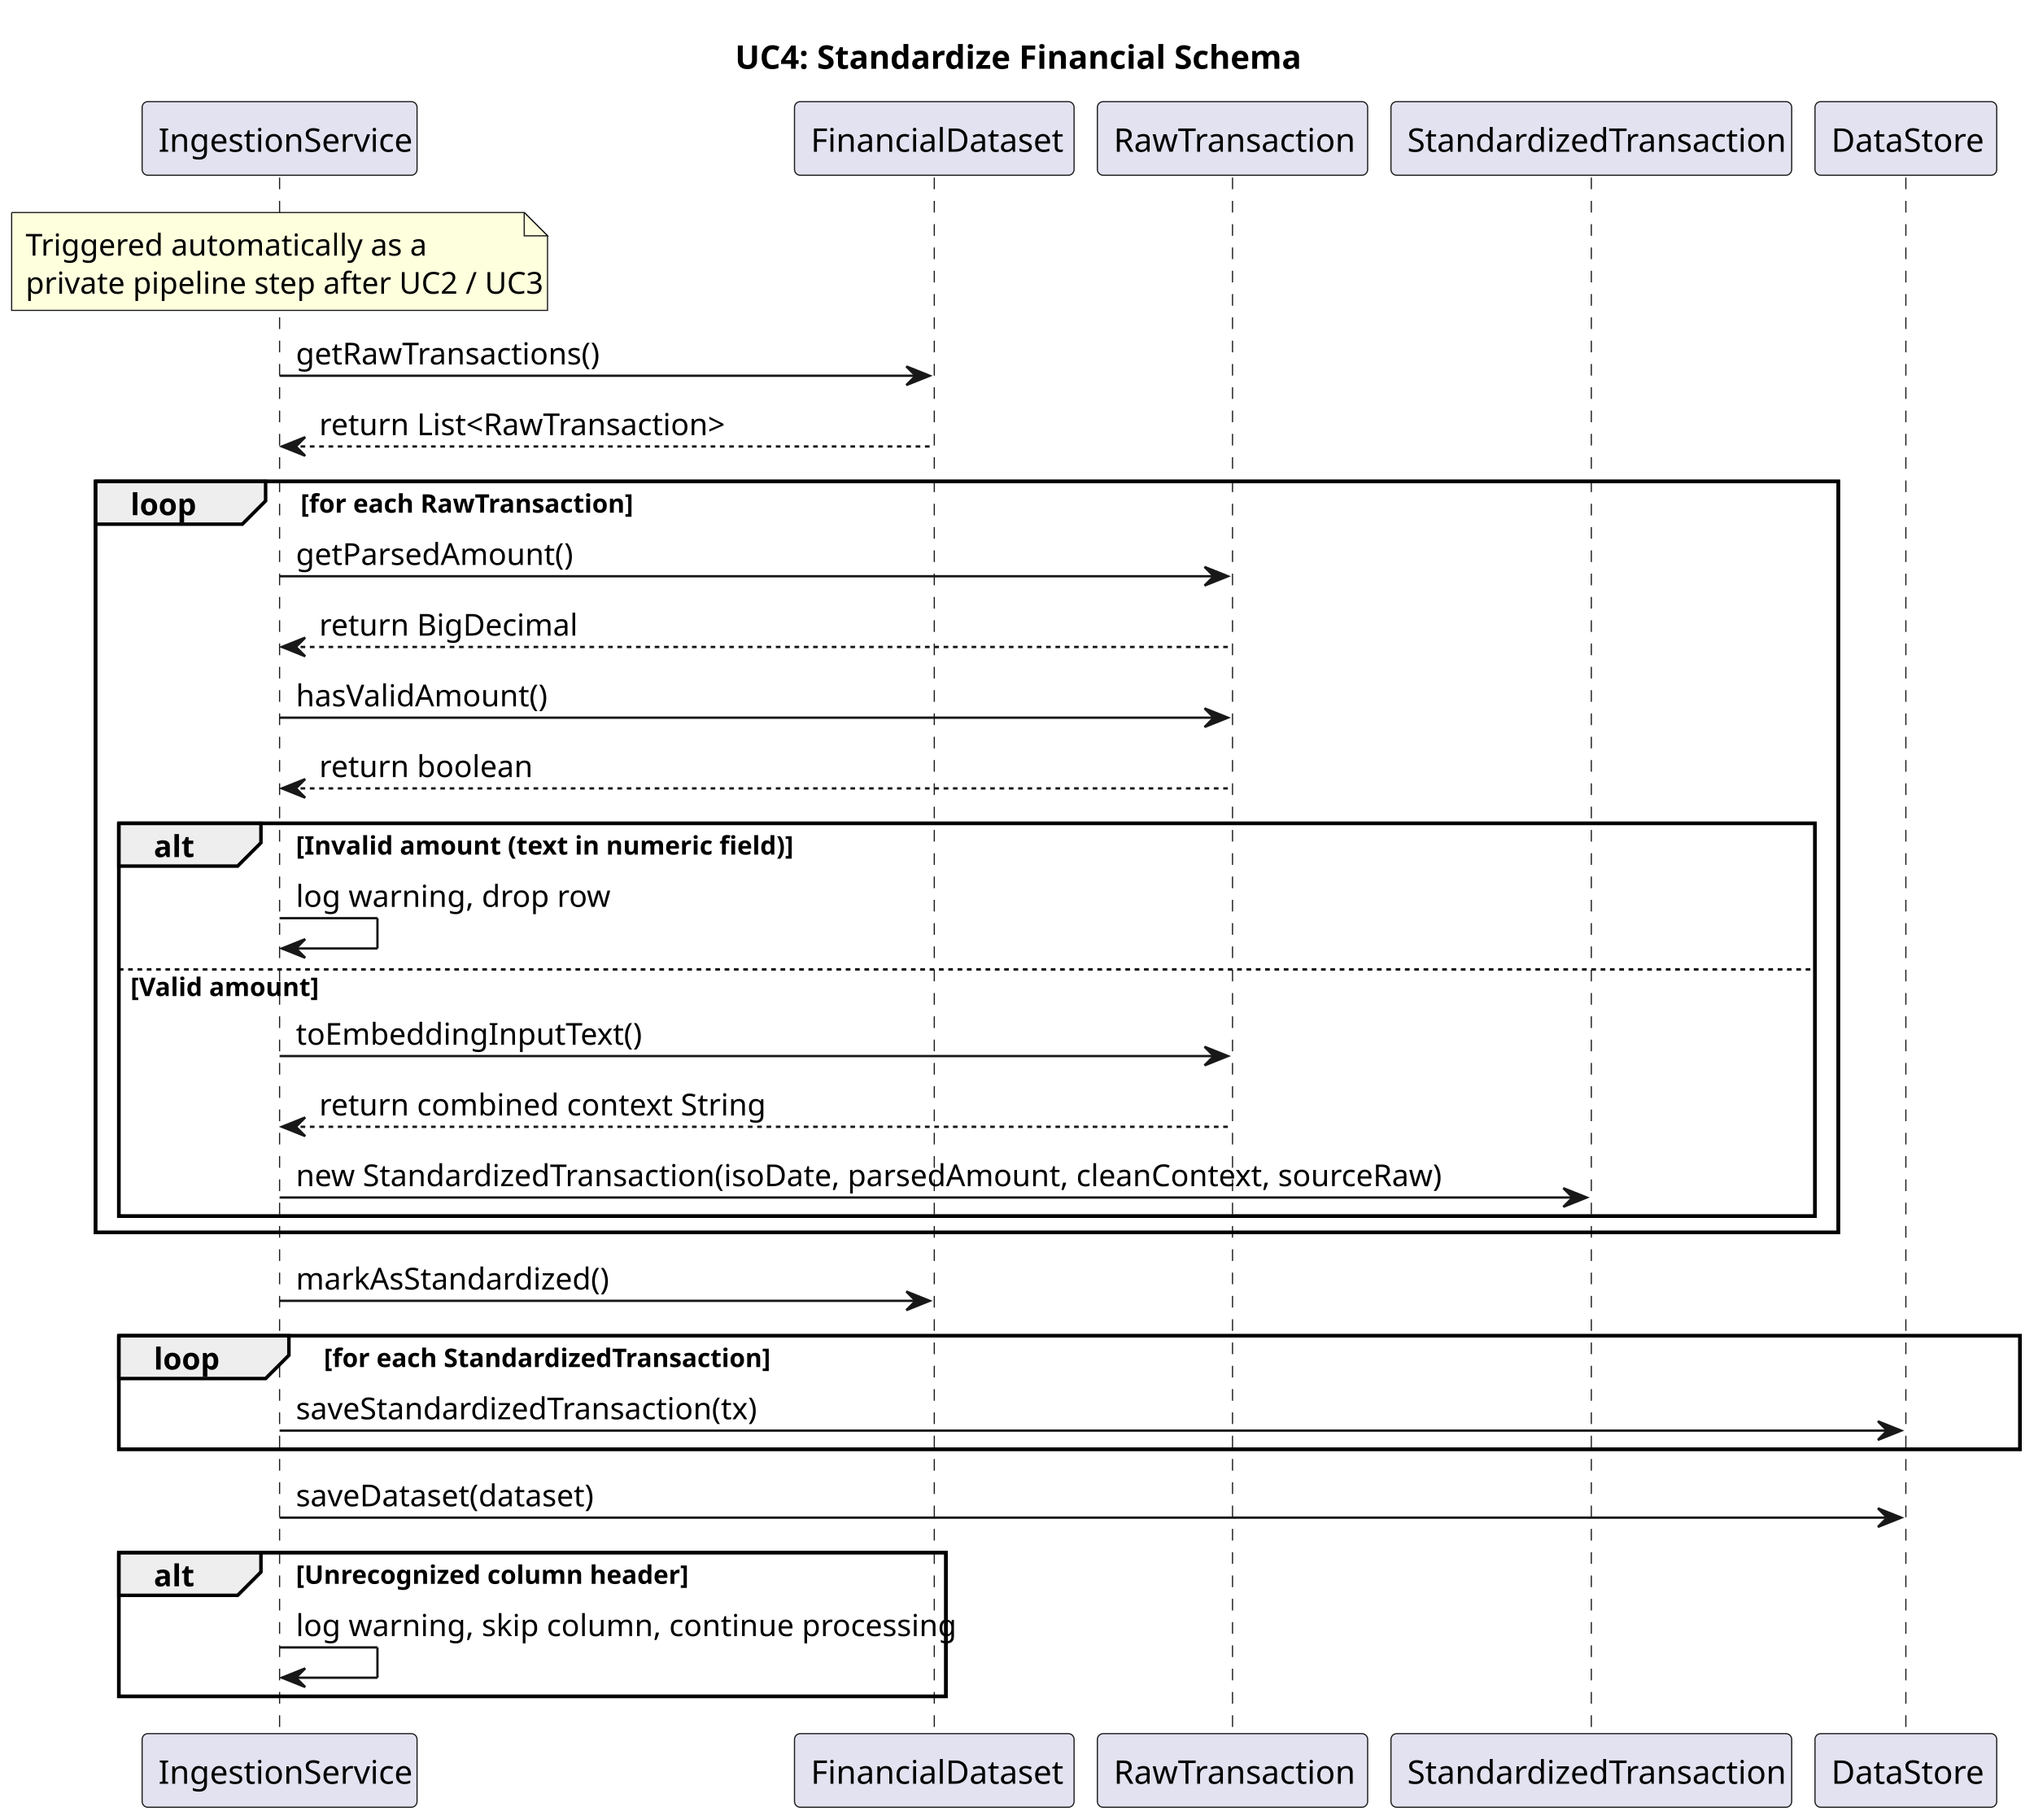
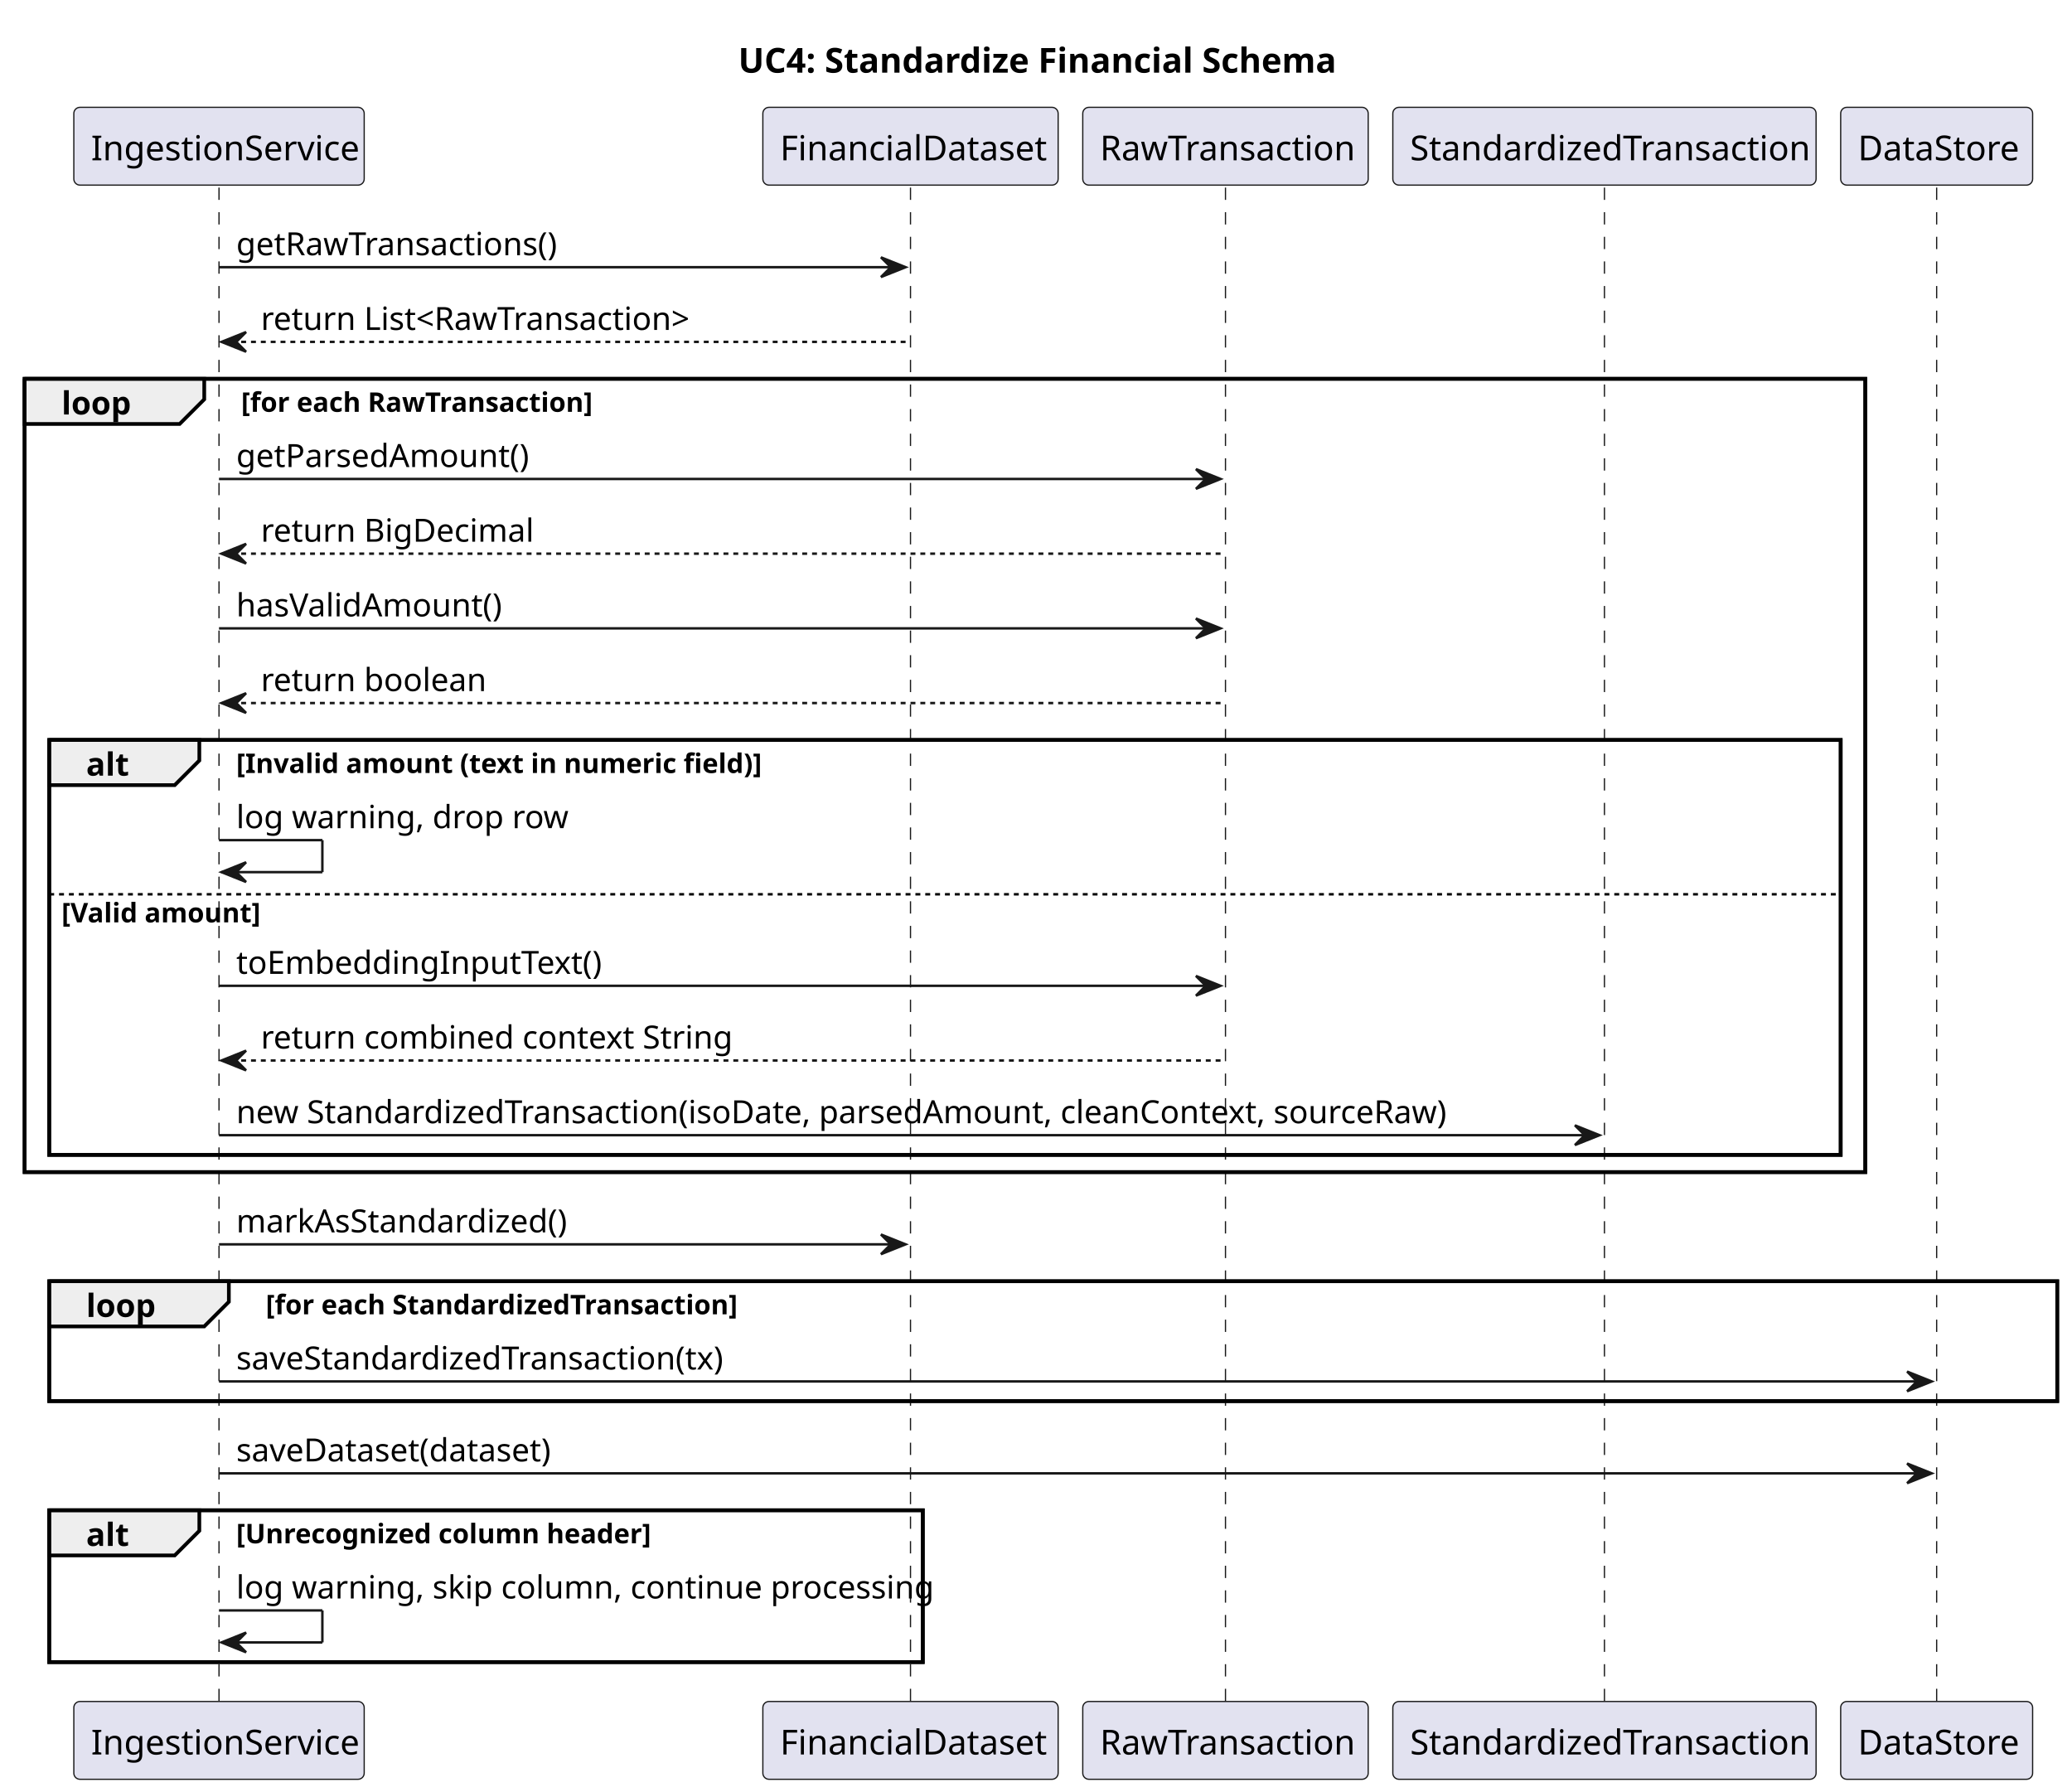
- <svg xmlns="http://www.w3.org/2000/svg" contentStyleType="text/css" height="781px" preserveAspectRatio="none" style="width:873px;height:781px;background:#FFFFFF;" version="1.1" viewBox="0 0 873 781" width="873px" zoomAndPan="magnify">
+ <svg xmlns="http://www.w3.org/2000/svg" contentStyleType="text/css" height="728px" preserveAspectRatio="none" style="width:842px;height:728px;background:#FFFFFF;" version="1.1" viewBox="0 0 842 728" width="842px" zoomAndPan="magnify">
  <defs />
  <g>
-     <text fill="#000000" font-family="sans-serif" font-size="14" font-weight="bold" lengthAdjust="spacing" textLength="245" x="315.5" y="29.533">UC4: Standardize Financial Schema</text>
-     <rect fill="none" height="322.352" style="stroke:#000000;stroke-width:1.5;" width="748" x="41" y="206.625" />
-     <rect fill="none" height="168.594" style="stroke:#000000;stroke-width:1.5;" width="728" x="51" y="353.383" />
-     <rect fill="none" height="48.703" style="stroke:#000000;stroke-width:1.5;" width="816" x="51" y="573.328" />
-     <rect fill="none" height="61.703" style="stroke:#000000;stroke-width:1.5;" width="355" x="51" y="666.383" />
-     <line style="stroke:#181818;stroke-width:0.5;stroke-dasharray:5.0,5.0;" x1="120" x2="120" y1="76.219" y2="745.086" />
-     <line style="stroke:#181818;stroke-width:0.5;stroke-dasharray:5.0,5.0;" x1="401" x2="401" y1="76.219" y2="745.086" />
-     <line style="stroke:#181818;stroke-width:0.5;stroke-dasharray:5.0,5.0;" x1="529" x2="529" y1="76.219" y2="745.086" />
-     <line style="stroke:#181818;stroke-width:0.5;stroke-dasharray:5.0,5.0;" x1="683" x2="683" y1="76.219" y2="745.086" />
-     <line style="stroke:#181818;stroke-width:0.5;stroke-dasharray:5.0,5.0;" x1="818" x2="818" y1="76.219" y2="745.086" />
-     <rect fill="#E2E2F0" height="31.609" rx="2.5" ry="2.5" style="stroke:#181818;stroke-width:0.5;" width="118" x="61" y="43.609" />
-     <text fill="#000000" font-family="sans-serif" font-size="14" lengthAdjust="spacing" textLength="104" x="68" y="65.143">IngestionService</text>
-     <rect fill="#E2E2F0" height="31.609" rx="2.5" ry="2.5" style="stroke:#181818;stroke-width:0.5;" width="118" x="61" y="744.086" />
-     <text fill="#000000" font-family="sans-serif" font-size="14" lengthAdjust="spacing" textLength="104" x="68" y="765.619">IngestionService</text>
-     <rect fill="#E2E2F0" height="31.609" rx="2.5" ry="2.5" style="stroke:#181818;stroke-width:0.5;" width="120" x="341" y="43.609" />
-     <text fill="#000000" font-family="sans-serif" font-size="14" lengthAdjust="spacing" textLength="106" x="348" y="65.143">FinancialDataset</text>
-     <rect fill="#E2E2F0" height="31.609" rx="2.5" ry="2.5" style="stroke:#181818;stroke-width:0.5;" width="120" x="341" y="744.086" />
-     <text fill="#000000" font-family="sans-serif" font-size="14" lengthAdjust="spacing" textLength="106" x="348" y="765.619">FinancialDataset</text>
-     <rect fill="#E2E2F0" height="31.609" rx="2.5" ry="2.5" style="stroke:#181818;stroke-width:0.5;" width="116" x="471" y="43.609" />
-     <text fill="#000000" font-family="sans-serif" font-size="14" lengthAdjust="spacing" textLength="102" x="478" y="65.143">RawTransaction</text>
-     <rect fill="#E2E2F0" height="31.609" rx="2.5" ry="2.5" style="stroke:#181818;stroke-width:0.5;" width="116" x="471" y="744.086" />
-     <text fill="#000000" font-family="sans-serif" font-size="14" lengthAdjust="spacing" textLength="102" x="478" y="765.619">RawTransaction</text>
-     <rect fill="#E2E2F0" height="31.609" rx="2.5" ry="2.5" style="stroke:#181818;stroke-width:0.5;" width="172" x="597" y="43.609" />
-     <text fill="#000000" font-family="sans-serif" font-size="14" lengthAdjust="spacing" textLength="158" x="604" y="65.143">StandardizedTransaction</text>
-     <rect fill="#E2E2F0" height="31.609" rx="2.5" ry="2.5" style="stroke:#181818;stroke-width:0.5;" width="172" x="597" y="744.086" />
-     <text fill="#000000" font-family="sans-serif" font-size="14" lengthAdjust="spacing" textLength="158" x="604" y="765.619">StandardizedTransaction</text>
-     <rect fill="#E2E2F0" height="31.609" rx="2.5" ry="2.5" style="stroke:#181818;stroke-width:0.5;" width="78" x="779" y="43.609" />
-     <text fill="#000000" font-family="sans-serif" font-size="14" lengthAdjust="spacing" textLength="64" x="786" y="65.143">DataStore</text>
-     <rect fill="#E2E2F0" height="31.609" rx="2.5" ry="2.5" style="stroke:#181818;stroke-width:0.5;" width="78" x="779" y="744.086" />
-     <text fill="#000000" font-family="sans-serif" font-size="14" lengthAdjust="spacing" textLength="64" x="786" y="765.619">DataStore</text>
-     <path d="M5,91.219 L5,133.219 L235,133.219 L235,101.219 L225,91.219 L5,91.219 " fill="#FEFFDD" style="stroke:#181818;stroke-width:0.5;" />
-     <path d="M225,91.219 L225,101.219 L235,101.219 L225,91.219 " fill="#FEFFDD" style="stroke:#181818;stroke-width:0.5;" />
-     <text fill="#000000" font-family="sans-serif" font-size="13" lengthAdjust="spacing" textLength="163" x="11" y="109.714">Triggered automatically as a</text>
-     <text fill="#000000" font-family="sans-serif" font-size="13" lengthAdjust="spacing" textLength="209" x="11" y="126.065">private pipeline step after UC2 / UC3</text>
-     <polygon fill="#181818" points="389,157.273,399,161.273,389,165.273,393,161.273" style="stroke:#181818;stroke-width:1.0;" />
-     <line style="stroke:#181818;stroke-width:1.0;" x1="120" x2="395" y1="161.273" y2="161.273" />
-     <text fill="#000000" font-family="sans-serif" font-size="13" lengthAdjust="spacing" textLength="125" x="127" y="156.417">getRawTransactions()</text>
-     <polygon fill="#181818" points="131,187.625,121,191.625,131,195.625,127,191.625" style="stroke:#181818;stroke-width:1.0;" />
-     <line style="stroke:#181818;stroke-width:1.0;stroke-dasharray:2.0,2.0;" x1="125" x2="400" y1="191.625" y2="191.625" />
-     <text fill="#000000" font-family="sans-serif" font-size="13" lengthAdjust="spacing" textLength="166" x="137" y="186.769">return List&lt;RawTransaction&gt;</text>
-     <path d="M41,206.625 L114,206.625 L114,214.977 L104,224.977 L41,224.977 L41,206.625 " fill="#EEEEEE" style="stroke:#000000;stroke-width:1.5;" />
-     <rect fill="none" height="322.352" style="stroke:#000000;stroke-width:1.5;" width="748" x="41" y="206.625" />
-     <text fill="#000000" font-family="sans-serif" font-size="13" font-weight="bold" lengthAdjust="spacing" textLength="28" x="56" y="221.12">loop</text>
-     <text fill="#000000" font-family="sans-serif" font-size="11" font-weight="bold" lengthAdjust="spacing" textLength="144" x="129" y="220.044">[for each RawTransaction]</text>
-     <polygon fill="#181818" points="517,243.328,527,247.328,517,251.328,521,247.328" style="stroke:#181818;stroke-width:1.0;" />
-     <line style="stroke:#181818;stroke-width:1.0;" x1="120" x2="523" y1="247.328" y2="247.328" />
-     <text fill="#000000" font-family="sans-serif" font-size="13" lengthAdjust="spacing" textLength="112" x="127" y="242.472">getParsedAmount()</text>
-     <polygon fill="#181818" points="131,273.68,121,277.68,131,281.68,127,277.68" style="stroke:#181818;stroke-width:1.0;" />
-     <line style="stroke:#181818;stroke-width:1.0;stroke-dasharray:2.0,2.0;" x1="125" x2="528" y1="277.68" y2="277.68" />
-     <text fill="#000000" font-family="sans-serif" font-size="13" lengthAdjust="spacing" textLength="103" x="137" y="272.823">return BigDecimal</text>
-     <polygon fill="#181818" points="517,304.031,527,308.031,517,312.031,521,308.031" style="stroke:#181818;stroke-width:1.0;" />
-     <line style="stroke:#181818;stroke-width:1.0;" x1="120" x2="523" y1="308.031" y2="308.031" />
-     <text fill="#000000" font-family="sans-serif" font-size="13" lengthAdjust="spacing" textLength="103" x="127" y="303.175">hasValidAmount()</text>
-     <polygon fill="#181818" points="131,334.383,121,338.383,131,342.383,127,338.383" style="stroke:#181818;stroke-width:1.0;" />
-     <line style="stroke:#181818;stroke-width:1.0;stroke-dasharray:2.0,2.0;" x1="125" x2="528" y1="338.383" y2="338.383" />
-     <text fill="#000000" font-family="sans-serif" font-size="13" lengthAdjust="spacing" textLength="82" x="137" y="333.526">return boolean</text>
-     <path d="M51,353.383 L112,353.383 L112,361.734 L102,371.734 L51,371.734 L51,353.383 " fill="#EEEEEE" style="stroke:#000000;stroke-width:1.5;" />
-     <rect fill="none" height="168.594" style="stroke:#000000;stroke-width:1.5;" width="728" x="51" y="353.383" />
-     <text fill="#000000" font-family="sans-serif" font-size="13" font-weight="bold" lengthAdjust="spacing" textLength="16" x="66" y="367.878">alt</text>
-     <text fill="#000000" font-family="sans-serif" font-size="11" font-weight="bold" lengthAdjust="spacing" textLength="209" x="127" y="366.802">[Invalid amount (text in numeric field)]</text>
-     <line style="stroke:#181818;stroke-width:1.0;" x1="120" x2="162" y1="394.086" y2="394.086" />
-     <line style="stroke:#181818;stroke-width:1.0;" x1="162" x2="162" y1="394.086" y2="407.086" />
-     <line style="stroke:#181818;stroke-width:1.0;" x1="121" x2="162" y1="407.086" y2="407.086" />
-     <polygon fill="#181818" points="131,403.086,121,407.086,131,411.086,127,407.086" style="stroke:#181818;stroke-width:1.0;" />
-     <text fill="#000000" font-family="sans-serif" font-size="13" lengthAdjust="spacing" textLength="122" x="127" y="389.229">log warning, drop row</text>
-     <line style="stroke:#000000;stroke-width:1.0;stroke-dasharray:2.0,2.0;" x1="51" x2="779" y1="416.086" y2="416.086" />
-     <text fill="#000000" font-family="sans-serif" font-size="11" font-weight="bold" lengthAdjust="spacing" textLength="80" x="56" y="427.505">[Valid amount]</text>
-     <polygon fill="#181818" points="517,449.273,527,453.273,517,457.273,521,453.273" style="stroke:#181818;stroke-width:1.0;" />
-     <line style="stroke:#181818;stroke-width:1.0;" x1="120" x2="523" y1="453.273" y2="453.273" />
-     <text fill="#000000" font-family="sans-serif" font-size="13" lengthAdjust="spacing" textLength="137" x="127" y="448.417">toEmbeddingInputText()</text>
-     <polygon fill="#181818" points="131,479.625,121,483.625,131,487.625,127,483.625" style="stroke:#181818;stroke-width:1.0;" />
-     <line style="stroke:#181818;stroke-width:1.0;stroke-dasharray:2.0,2.0;" x1="125" x2="528" y1="483.625" y2="483.625" />
-     <text fill="#000000" font-family="sans-serif" font-size="13" lengthAdjust="spacing" textLength="178" x="137" y="478.769">return combined context String</text>
-     <polygon fill="#181818" points="671,509.977,681,513.977,671,517.977,675,513.977" style="stroke:#181818;stroke-width:1.0;" />
-     <line style="stroke:#181818;stroke-width:1.0;" x1="120" x2="677" y1="513.977" y2="513.977" />
-     <text fill="#000000" font-family="sans-serif" font-size="13" lengthAdjust="spacing" textLength="470" x="127" y="509.12">new StandardizedTransaction(isoDate, parsedAmount, cleanContext, sourceRaw)</text>
-     <polygon fill="#181818" points="389,554.328,399,558.328,389,562.328,393,558.328" style="stroke:#181818;stroke-width:1.0;" />
-     <line style="stroke:#181818;stroke-width:1.0;" x1="120" x2="395" y1="558.328" y2="558.328" />
-     <text fill="#000000" font-family="sans-serif" font-size="13" lengthAdjust="spacing" textLength="129" x="127" y="553.472">markAsStandardized()</text>
-     <path d="M51,573.328 L124,573.328 L124,581.68 L114,591.68 L51,591.68 L51,573.328 " fill="#EEEEEE" style="stroke:#000000;stroke-width:1.5;" />
-     <rect fill="none" height="48.703" style="stroke:#000000;stroke-width:1.5;" width="816" x="51" y="573.328" />
-     <text fill="#000000" font-family="sans-serif" font-size="13" font-weight="bold" lengthAdjust="spacing" textLength="28" x="66" y="587.823">loop</text>
-     <text fill="#000000" font-family="sans-serif" font-size="11" font-weight="bold" lengthAdjust="spacing" textLength="193" x="139" y="586.747">[for each StandardizedTransaction]</text>
-     <polygon fill="#181818" points="806,610.031,816,614.031,806,618.031,810,614.031" style="stroke:#181818;stroke-width:1.0;" />
-     <line style="stroke:#181818;stroke-width:1.0;" x1="120" x2="812" y1="614.031" y2="614.031" />
-     <text fill="#000000" font-family="sans-serif" font-size="13" lengthAdjust="spacing" textLength="188" x="127" y="609.175">saveStandardizedTransaction(tx)</text>
-     <polygon fill="#181818" points="806,647.383,816,651.383,806,655.383,810,651.383" style="stroke:#181818;stroke-width:1.0;" />
-     <line style="stroke:#181818;stroke-width:1.0;" x1="120" x2="812" y1="651.383" y2="651.383" />
-     <text fill="#000000" font-family="sans-serif" font-size="13" lengthAdjust="spacing" textLength="122" x="127" y="646.526">saveDataset(dataset)</text>
-     <path d="M51,666.383 L112,666.383 L112,674.734 L102,684.734 L51,684.734 L51,666.383 " fill="#EEEEEE" style="stroke:#000000;stroke-width:1.5;" />
-     <rect fill="none" height="61.703" style="stroke:#000000;stroke-width:1.5;" width="355" x="51" y="666.383" />
-     <text fill="#000000" font-family="sans-serif" font-size="13" font-weight="bold" lengthAdjust="spacing" textLength="16" x="66" y="680.878">alt</text>
-     <text fill="#000000" font-family="sans-serif" font-size="11" font-weight="bold" lengthAdjust="spacing" textLength="170" x="127" y="679.802">[Unrecognized column header]</text>
-     <line style="stroke:#181818;stroke-width:1.0;" x1="120" x2="162" y1="707.086" y2="707.086" />
-     <line style="stroke:#181818;stroke-width:1.0;" x1="162" x2="162" y1="707.086" y2="720.086" />
-     <line style="stroke:#181818;stroke-width:1.0;" x1="121" x2="162" y1="720.086" y2="720.086" />
-     <polygon fill="#181818" points="131,716.086,121,720.086,131,724.086,127,720.086" style="stroke:#181818;stroke-width:1.0;" />
-     <text fill="#000000" font-family="sans-serif" font-size="13" lengthAdjust="spacing" textLength="267" x="127" y="702.23">log warning, skip column, continue processing</text>
+     <text fill="#000000" font-family="sans-serif" font-size="14" font-weight="bold" lengthAdjust="spacing" textLength="245" x="300" y="29.533">UC4: Standardize Financial Schema</text>
+     <rect fill="none" height="322.352" style="stroke:#000000;stroke-width:1.5;" width="748" x="10" y="153.922" />
+     <rect fill="none" height="168.594" style="stroke:#000000;stroke-width:1.5;" width="728" x="20" y="300.68" />
+     <rect fill="none" height="48.703" style="stroke:#000000;stroke-width:1.5;" width="816" x="20" y="520.625" />
+     <rect fill="none" height="61.703" style="stroke:#000000;stroke-width:1.5;" width="355" x="20" y="613.68" />
+     <line style="stroke:#181818;stroke-width:0.5;stroke-dasharray:5.0,5.0;" x1="89" x2="89" y1="76.219" y2="692.383" />
+     <line style="stroke:#181818;stroke-width:0.5;stroke-dasharray:5.0,5.0;" x1="370" x2="370" y1="76.219" y2="692.383" />
+     <line style="stroke:#181818;stroke-width:0.5;stroke-dasharray:5.0,5.0;" x1="498" x2="498" y1="76.219" y2="692.383" />
+     <line style="stroke:#181818;stroke-width:0.5;stroke-dasharray:5.0,5.0;" x1="652" x2="652" y1="76.219" y2="692.383" />
+     <line style="stroke:#181818;stroke-width:0.5;stroke-dasharray:5.0,5.0;" x1="787" x2="787" y1="76.219" y2="692.383" />
+     <rect fill="#E2E2F0" height="31.609" rx="2.5" ry="2.5" style="stroke:#181818;stroke-width:0.5;" width="118" x="30" y="43.609" />
+     <text fill="#000000" font-family="sans-serif" font-size="14" lengthAdjust="spacing" textLength="104" x="37" y="65.143">IngestionService</text>
+     <rect fill="#E2E2F0" height="31.609" rx="2.5" ry="2.5" style="stroke:#181818;stroke-width:0.5;" width="118" x="30" y="691.383" />
+     <text fill="#000000" font-family="sans-serif" font-size="14" lengthAdjust="spacing" textLength="104" x="37" y="712.916">IngestionService</text>
+     <rect fill="#E2E2F0" height="31.609" rx="2.5" ry="2.5" style="stroke:#181818;stroke-width:0.5;" width="120" x="310" y="43.609" />
+     <text fill="#000000" font-family="sans-serif" font-size="14" lengthAdjust="spacing" textLength="106" x="317" y="65.143">FinancialDataset</text>
+     <rect fill="#E2E2F0" height="31.609" rx="2.5" ry="2.5" style="stroke:#181818;stroke-width:0.5;" width="120" x="310" y="691.383" />
+     <text fill="#000000" font-family="sans-serif" font-size="14" lengthAdjust="spacing" textLength="106" x="317" y="712.916">FinancialDataset</text>
+     <rect fill="#E2E2F0" height="31.609" rx="2.5" ry="2.5" style="stroke:#181818;stroke-width:0.5;" width="116" x="440" y="43.609" />
+     <text fill="#000000" font-family="sans-serif" font-size="14" lengthAdjust="spacing" textLength="102" x="447" y="65.143">RawTransaction</text>
+     <rect fill="#E2E2F0" height="31.609" rx="2.5" ry="2.5" style="stroke:#181818;stroke-width:0.5;" width="116" x="440" y="691.383" />
+     <text fill="#000000" font-family="sans-serif" font-size="14" lengthAdjust="spacing" textLength="102" x="447" y="712.916">RawTransaction</text>
+     <rect fill="#E2E2F0" height="31.609" rx="2.5" ry="2.5" style="stroke:#181818;stroke-width:0.5;" width="172" x="566" y="43.609" />
+     <text fill="#000000" font-family="sans-serif" font-size="14" lengthAdjust="spacing" textLength="158" x="573" y="65.143">StandardizedTransaction</text>
+     <rect fill="#E2E2F0" height="31.609" rx="2.5" ry="2.5" style="stroke:#181818;stroke-width:0.5;" width="172" x="566" y="691.383" />
+     <text fill="#000000" font-family="sans-serif" font-size="14" lengthAdjust="spacing" textLength="158" x="573" y="712.916">StandardizedTransaction</text>
+     <rect fill="#E2E2F0" height="31.609" rx="2.5" ry="2.5" style="stroke:#181818;stroke-width:0.5;" width="78" x="748" y="43.609" />
+     <text fill="#000000" font-family="sans-serif" font-size="14" lengthAdjust="spacing" textLength="64" x="755" y="65.143">DataStore</text>
+     <rect fill="#E2E2F0" height="31.609" rx="2.5" ry="2.5" style="stroke:#181818;stroke-width:0.5;" width="78" x="748" y="691.383" />
+     <text fill="#000000" font-family="sans-serif" font-size="14" lengthAdjust="spacing" textLength="64" x="755" y="712.916">DataStore</text>
+     <polygon fill="#181818" points="358,104.57,368,108.57,358,112.57,362,108.57" style="stroke:#181818;stroke-width:1.0;" />
+     <line style="stroke:#181818;stroke-width:1.0;" x1="89" x2="364" y1="108.57" y2="108.57" />
+     <text fill="#000000" font-family="sans-serif" font-size="13" lengthAdjust="spacing" textLength="125" x="96" y="103.714">getRawTransactions()</text>
+     <polygon fill="#181818" points="100,134.922,90,138.922,100,142.922,96,138.922" style="stroke:#181818;stroke-width:1.0;" />
+     <line style="stroke:#181818;stroke-width:1.0;stroke-dasharray:2.0,2.0;" x1="94" x2="369" y1="138.922" y2="138.922" />
+     <text fill="#000000" font-family="sans-serif" font-size="13" lengthAdjust="spacing" textLength="166" x="106" y="134.065">return List&lt;RawTransaction&gt;</text>
+     <path d="M10,153.922 L83,153.922 L83,162.273 L73,172.273 L10,172.273 L10,153.922 " fill="#EEEEEE" style="stroke:#000000;stroke-width:1.5;" />
+     <rect fill="none" height="322.352" style="stroke:#000000;stroke-width:1.5;" width="748" x="10" y="153.922" />
+     <text fill="#000000" font-family="sans-serif" font-size="13" font-weight="bold" lengthAdjust="spacing" textLength="28" x="25" y="168.417">loop</text>
+     <text fill="#000000" font-family="sans-serif" font-size="11" font-weight="bold" lengthAdjust="spacing" textLength="144" x="98" y="167.341">[for each RawTransaction]</text>
+     <polygon fill="#181818" points="486,190.625,496,194.625,486,198.625,490,194.625" style="stroke:#181818;stroke-width:1.0;" />
+     <line style="stroke:#181818;stroke-width:1.0;" x1="89" x2="492" y1="194.625" y2="194.625" />
+     <text fill="#000000" font-family="sans-serif" font-size="13" lengthAdjust="spacing" textLength="112" x="96" y="189.769">getParsedAmount()</text>
+     <polygon fill="#181818" points="100,220.977,90,224.977,100,228.977,96,224.977" style="stroke:#181818;stroke-width:1.0;" />
+     <line style="stroke:#181818;stroke-width:1.0;stroke-dasharray:2.0,2.0;" x1="94" x2="497" y1="224.977" y2="224.977" />
+     <text fill="#000000" font-family="sans-serif" font-size="13" lengthAdjust="spacing" textLength="103" x="106" y="220.12">return BigDecimal</text>
+     <polygon fill="#181818" points="486,251.328,496,255.328,486,259.328,490,255.328" style="stroke:#181818;stroke-width:1.0;" />
+     <line style="stroke:#181818;stroke-width:1.0;" x1="89" x2="492" y1="255.328" y2="255.328" />
+     <text fill="#000000" font-family="sans-serif" font-size="13" lengthAdjust="spacing" textLength="103" x="96" y="250.472">hasValidAmount()</text>
+     <polygon fill="#181818" points="100,281.68,90,285.68,100,289.68,96,285.68" style="stroke:#181818;stroke-width:1.0;" />
+     <line style="stroke:#181818;stroke-width:1.0;stroke-dasharray:2.0,2.0;" x1="94" x2="497" y1="285.68" y2="285.68" />
+     <text fill="#000000" font-family="sans-serif" font-size="13" lengthAdjust="spacing" textLength="82" x="106" y="280.823">return boolean</text>
+     <path d="M20,300.68 L81,300.68 L81,309.031 L71,319.031 L20,319.031 L20,300.68 " fill="#EEEEEE" style="stroke:#000000;stroke-width:1.5;" />
+     <rect fill="none" height="168.594" style="stroke:#000000;stroke-width:1.5;" width="728" x="20" y="300.68" />
+     <text fill="#000000" font-family="sans-serif" font-size="13" font-weight="bold" lengthAdjust="spacing" textLength="16" x="35" y="315.175">alt</text>
+     <text fill="#000000" font-family="sans-serif" font-size="11" font-weight="bold" lengthAdjust="spacing" textLength="209" x="96" y="314.099">[Invalid amount (text in numeric field)]</text>
+     <line style="stroke:#181818;stroke-width:1.0;" x1="89" x2="131" y1="341.383" y2="341.383" />
+     <line style="stroke:#181818;stroke-width:1.0;" x1="131" x2="131" y1="341.383" y2="354.383" />
+     <line style="stroke:#181818;stroke-width:1.0;" x1="90" x2="131" y1="354.383" y2="354.383" />
+     <polygon fill="#181818" points="100,350.383,90,354.383,100,358.383,96,354.383" style="stroke:#181818;stroke-width:1.0;" />
+     <text fill="#000000" font-family="sans-serif" font-size="13" lengthAdjust="spacing" textLength="122" x="96" y="336.526">log warning, drop row</text>
+     <line style="stroke:#000000;stroke-width:1.0;stroke-dasharray:2.0,2.0;" x1="20" x2="748" y1="363.383" y2="363.383" />
+     <text fill="#000000" font-family="sans-serif" font-size="11" font-weight="bold" lengthAdjust="spacing" textLength="80" x="25" y="374.802">[Valid amount]</text>
+     <polygon fill="#181818" points="486,396.57,496,400.57,486,404.57,490,400.57" style="stroke:#181818;stroke-width:1.0;" />
+     <line style="stroke:#181818;stroke-width:1.0;" x1="89" x2="492" y1="400.57" y2="400.57" />
+     <text fill="#000000" font-family="sans-serif" font-size="13" lengthAdjust="spacing" textLength="137" x="96" y="395.714">toEmbeddingInputText()</text>
+     <polygon fill="#181818" points="100,426.922,90,430.922,100,434.922,96,430.922" style="stroke:#181818;stroke-width:1.0;" />
+     <line style="stroke:#181818;stroke-width:1.0;stroke-dasharray:2.0,2.0;" x1="94" x2="497" y1="430.922" y2="430.922" />
+     <text fill="#000000" font-family="sans-serif" font-size="13" lengthAdjust="spacing" textLength="178" x="106" y="426.065">return combined context String</text>
+     <polygon fill="#181818" points="640,457.273,650,461.273,640,465.273,644,461.273" style="stroke:#181818;stroke-width:1.0;" />
+     <line style="stroke:#181818;stroke-width:1.0;" x1="89" x2="646" y1="461.273" y2="461.273" />
+     <text fill="#000000" font-family="sans-serif" font-size="13" lengthAdjust="spacing" textLength="470" x="96" y="456.417">new StandardizedTransaction(isoDate, parsedAmount, cleanContext, sourceRaw)</text>
+     <polygon fill="#181818" points="358,501.625,368,505.625,358,509.625,362,505.625" style="stroke:#181818;stroke-width:1.0;" />
+     <line style="stroke:#181818;stroke-width:1.0;" x1="89" x2="364" y1="505.625" y2="505.625" />
+     <text fill="#000000" font-family="sans-serif" font-size="13" lengthAdjust="spacing" textLength="129" x="96" y="500.769">markAsStandardized()</text>
+     <path d="M20,520.625 L93,520.625 L93,528.977 L83,538.977 L20,538.977 L20,520.625 " fill="#EEEEEE" style="stroke:#000000;stroke-width:1.5;" />
+     <rect fill="none" height="48.703" style="stroke:#000000;stroke-width:1.5;" width="816" x="20" y="520.625" />
+     <text fill="#000000" font-family="sans-serif" font-size="13" font-weight="bold" lengthAdjust="spacing" textLength="28" x="35" y="535.12">loop</text>
+     <text fill="#000000" font-family="sans-serif" font-size="11" font-weight="bold" lengthAdjust="spacing" textLength="193" x="108" y="534.044">[for each StandardizedTransaction]</text>
+     <polygon fill="#181818" points="775,557.328,785,561.328,775,565.328,779,561.328" style="stroke:#181818;stroke-width:1.0;" />
+     <line style="stroke:#181818;stroke-width:1.0;" x1="89" x2="781" y1="561.328" y2="561.328" />
+     <text fill="#000000" font-family="sans-serif" font-size="13" lengthAdjust="spacing" textLength="188" x="96" y="556.472">saveStandardizedTransaction(tx)</text>
+     <polygon fill="#181818" points="775,594.68,785,598.68,775,602.68,779,598.68" style="stroke:#181818;stroke-width:1.0;" />
+     <line style="stroke:#181818;stroke-width:1.0;" x1="89" x2="781" y1="598.68" y2="598.68" />
+     <text fill="#000000" font-family="sans-serif" font-size="13" lengthAdjust="spacing" textLength="122" x="96" y="593.823">saveDataset(dataset)</text>
+     <path d="M20,613.68 L81,613.68 L81,622.031 L71,632.031 L20,632.031 L20,613.68 " fill="#EEEEEE" style="stroke:#000000;stroke-width:1.5;" />
+     <rect fill="none" height="61.703" style="stroke:#000000;stroke-width:1.5;" width="355" x="20" y="613.68" />
+     <text fill="#000000" font-family="sans-serif" font-size="13" font-weight="bold" lengthAdjust="spacing" textLength="16" x="35" y="628.175">alt</text>
+     <text fill="#000000" font-family="sans-serif" font-size="11" font-weight="bold" lengthAdjust="spacing" textLength="170" x="96" y="627.099">[Unrecognized column header]</text>
+     <line style="stroke:#181818;stroke-width:1.0;" x1="89" x2="131" y1="654.383" y2="654.383" />
+     <line style="stroke:#181818;stroke-width:1.0;" x1="131" x2="131" y1="654.383" y2="667.383" />
+     <line style="stroke:#181818;stroke-width:1.0;" x1="90" x2="131" y1="667.383" y2="667.383" />
+     <polygon fill="#181818" points="100,663.383,90,667.383,100,671.383,96,667.383" style="stroke:#181818;stroke-width:1.0;" />
+     <text fill="#000000" font-family="sans-serif" font-size="13" lengthAdjust="spacing" textLength="267" x="96" y="649.526">log warning, skip column, continue processing</text>
  </g>
</svg>
